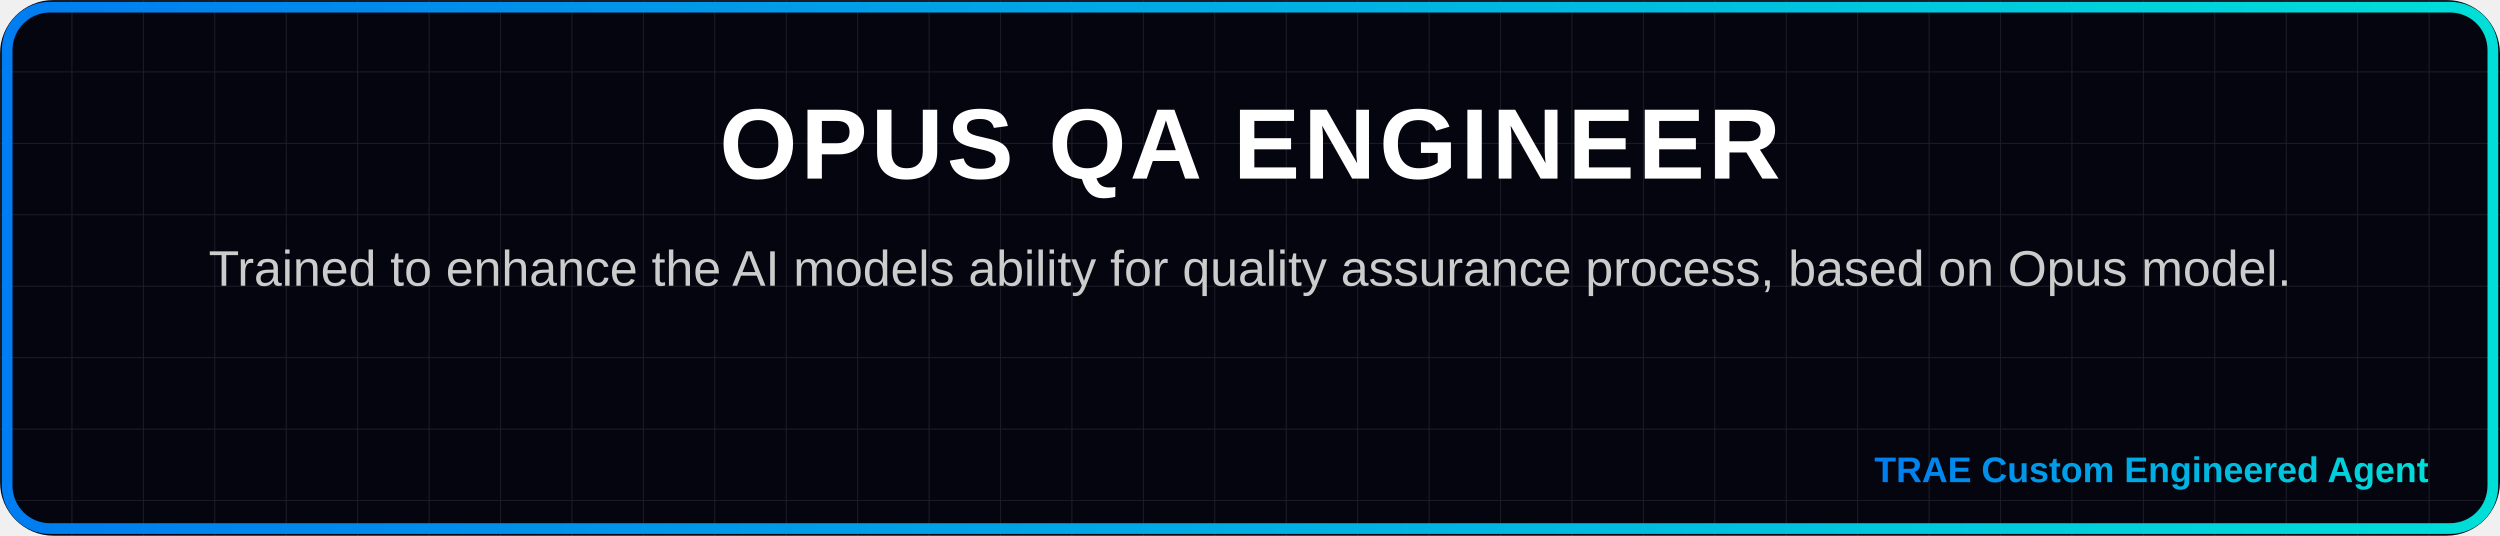
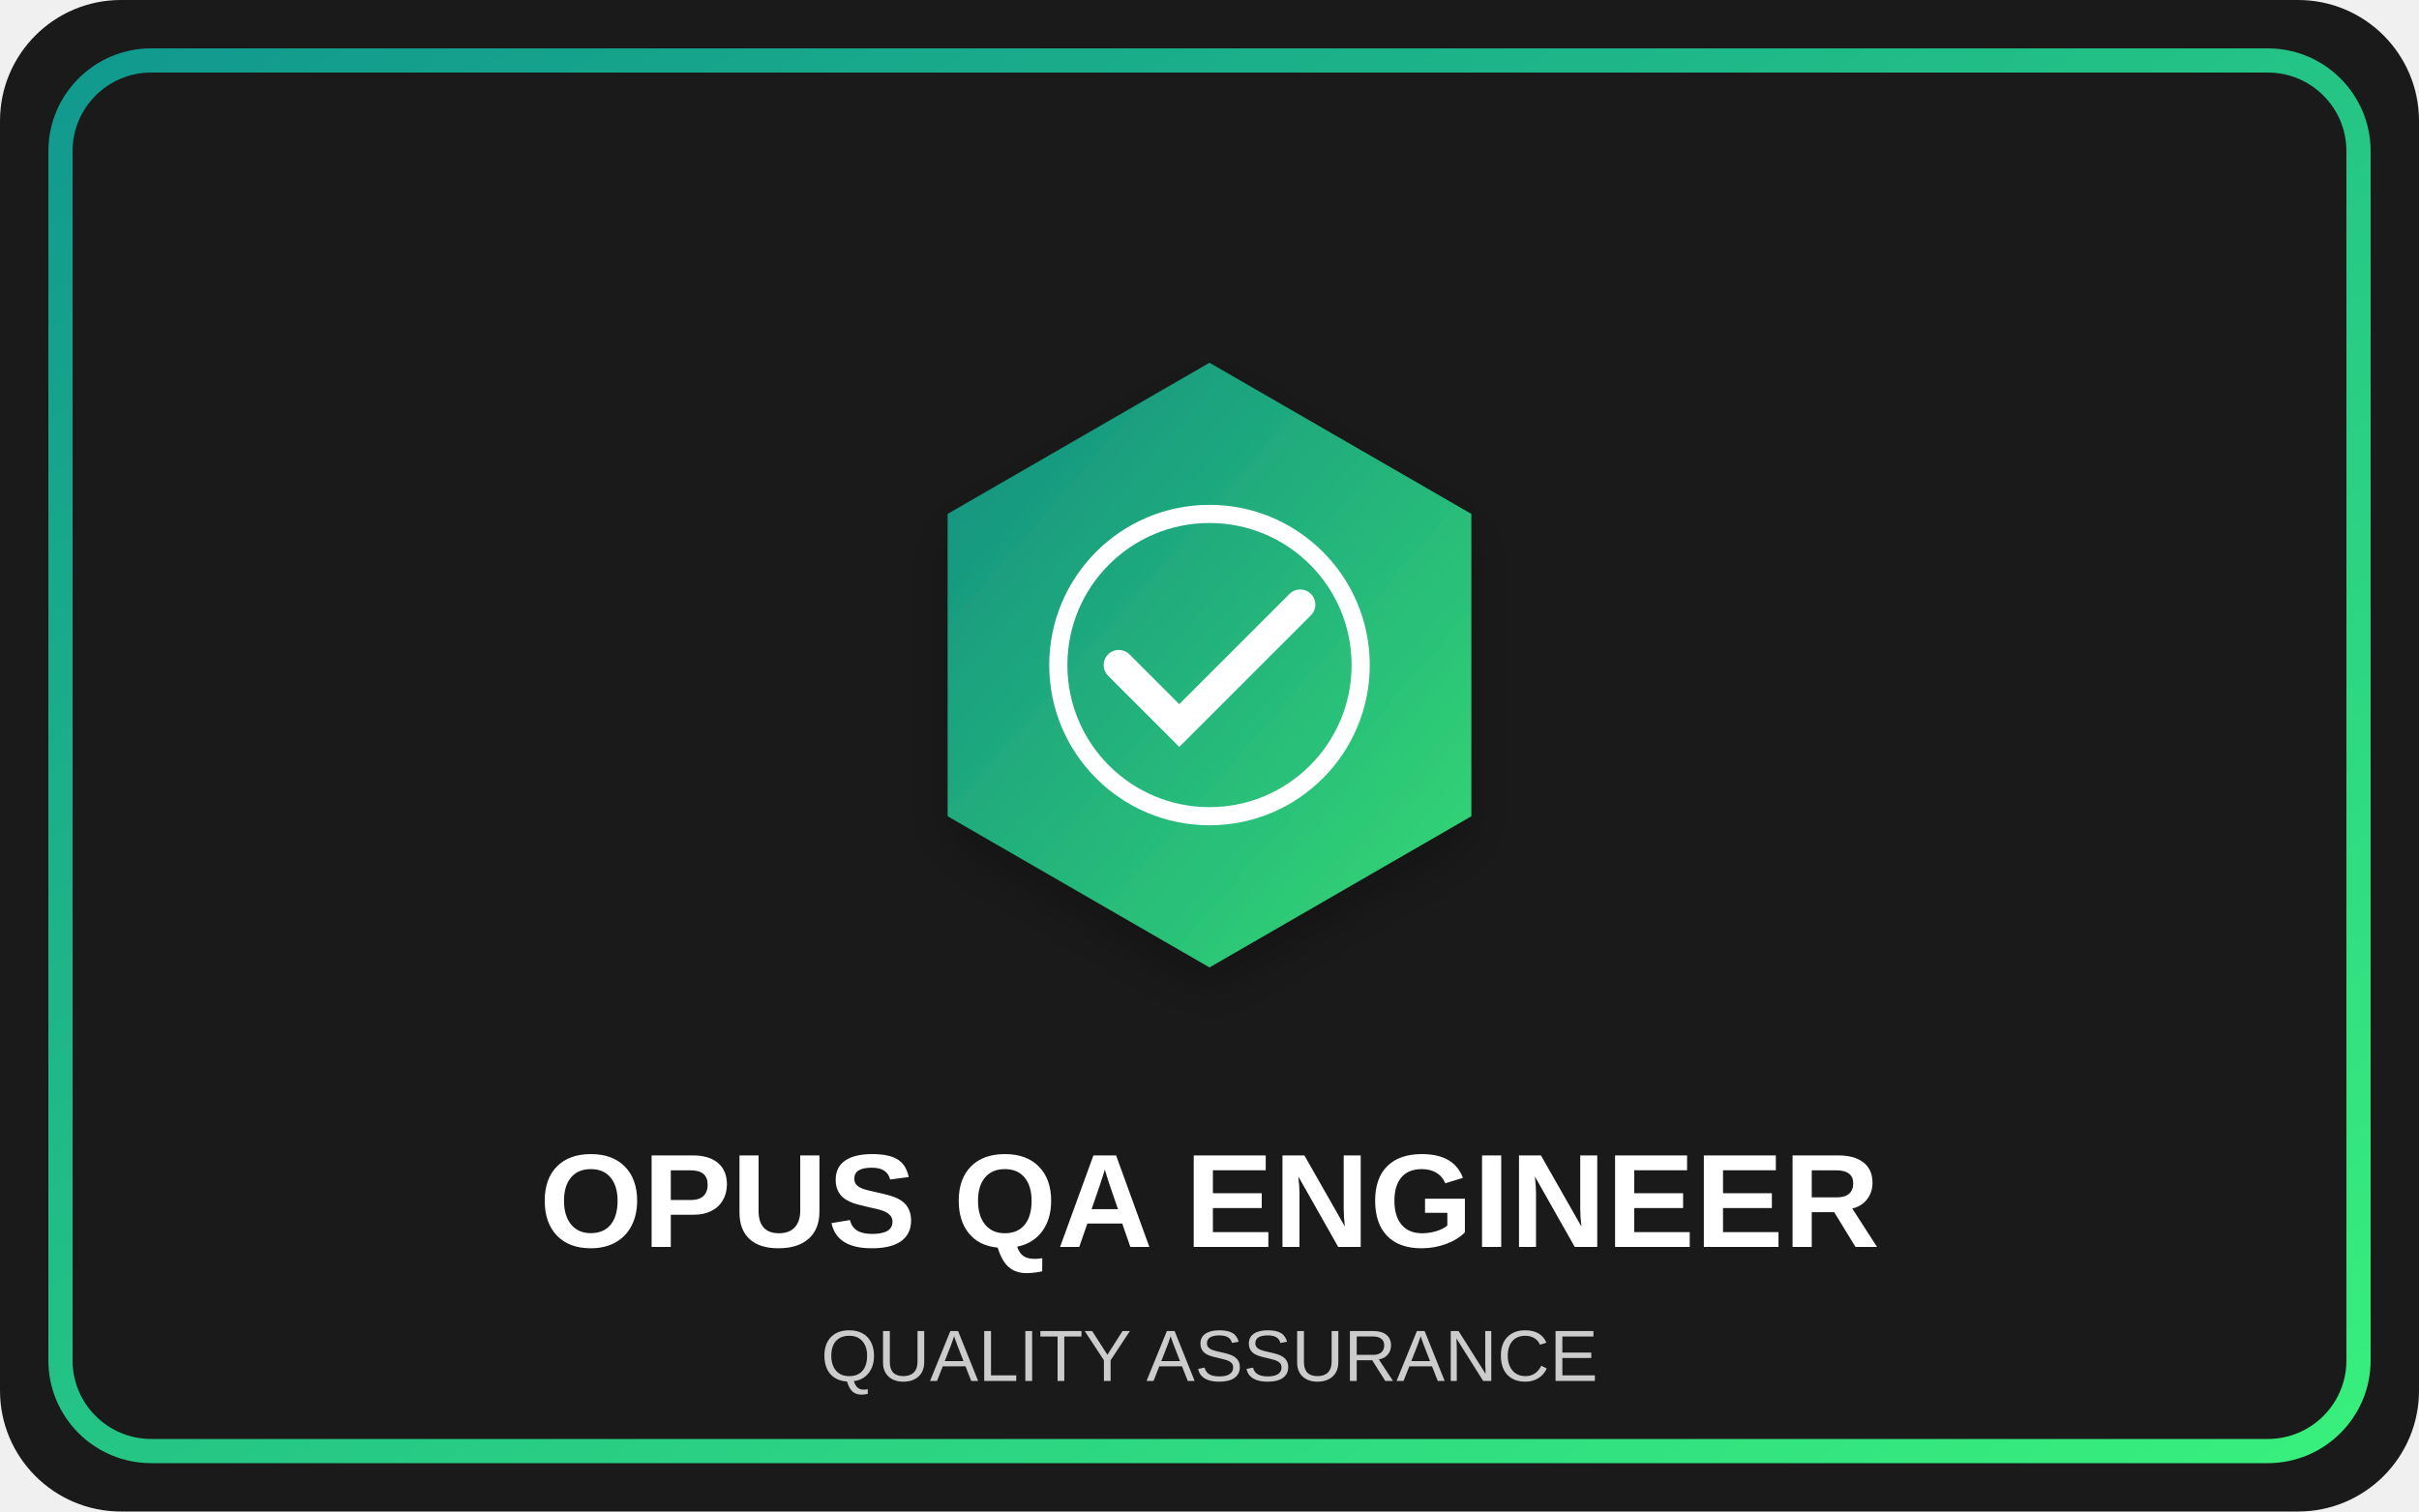
- <svg xmlns="http://www.w3.org/2000/svg" width="700" height="150" viewBox="0 0 700 150">
+ <svg xmlns="http://www.w3.org/2000/svg" viewBox="0 0 400 250">
  <defs>
-     <linearGradient id="grad_Dbw8TeEi" x1="0%" y1="0%" x2="100%" y2="0%">
-       <stop offset="0%" style="stop-color:#007cf0;stop-opacity:1" />
-       <stop offset="100%" style="stop-color:#00dfd8;stop-opacity:1" />
+     <linearGradient id="grad_qa" x1="0%" y1="0%" x2="100%" y2="100%">
+       <stop offset="0%" style="stop-color:#11998e;stop-opacity:1" />
+       <stop offset="100%" style="stop-color:#38ef7d;stop-opacity:1" />
    </linearGradient>
-     <pattern id="grid_Dbw8TeEi" width="20" height="20" patternUnits="userSpaceOnUse">
-       <path d="M 20 0 L 0 0 0 20" fill="none" stroke="#ffffff" stroke-width="0.5" stroke-opacity="0.1" />
-     </pattern>
+     <filter id="shadow">
+       <feDropShadow dx="0" dy="4" stdDeviation="4" flood-opacity="0.25" />
+     </filter>
  </defs>
-   <rect width="700" height="150" fill="#050510" rx="15" ry="15" />
-   <rect width="700" height="150" fill="url(#grid_Dbw8TeEi)" rx="15" ry="15" />
-   <rect x="2" y="2" width="696" height="146" fill="none" stroke="url(#grad_Dbw8TeEi)" stroke-width="3" rx="12" ry="12" />
-   <text x="350" y="50" font-family="Arial, sans-serif" font-size="28" fill="#ffffff" text-anchor="middle" font-weight="bold" letter-spacing="1">OPUS QA ENGINEER</text>
-   <text x="350" y="80" font-family="Arial, sans-serif" font-size="14" fill="#cccccc" text-anchor="middle">Trained to enhance the AI models ability for quality assurance process, based on Opus model.</text>
-   <text x="680" y="135" font-family="Arial, sans-serif" font-size="10" fill="url(#grad_Dbw8TeEi)" text-anchor="end" font-weight="bold" style="text-transform: uppercase;">TRAE Custom Engineered Agent</text>
+   <rect width="400" height="250" rx="20" fill="#1a1a1a" />
+   <rect x="10" y="10" width="380" height="230" rx="15" fill="none" stroke="url(#grad_qa)" stroke-width="4" />
+   <g transform="translate(150, 60)">
+     <path d="M50 0 L93.3 25 V75 L50 100 L6.7 75 V25 Z" fill="url(#grad_qa)" filter="url(#shadow)" opacity="0.9" />
+     <path d="M35 50 L45 60 L65 40" stroke="white" stroke-width="5" stroke-linecap="round" fill="none" />
+     <circle cx="50" cy="50" r="25" stroke="white" stroke-width="3" fill="none" />
+   </g>
+   <text x="50%" y="200" dominant-baseline="middle" text-anchor="middle" font-family="Arial, sans-serif" font-weight="bold" font-size="22" fill="white">OPUS QA ENGINEER</text>
+   <text x="50%" y="225" dominant-baseline="middle" text-anchor="middle" font-family="Arial, sans-serif" font-size="12" fill="#cccccc">QUALITY ASSURANCE</text>
</svg>
